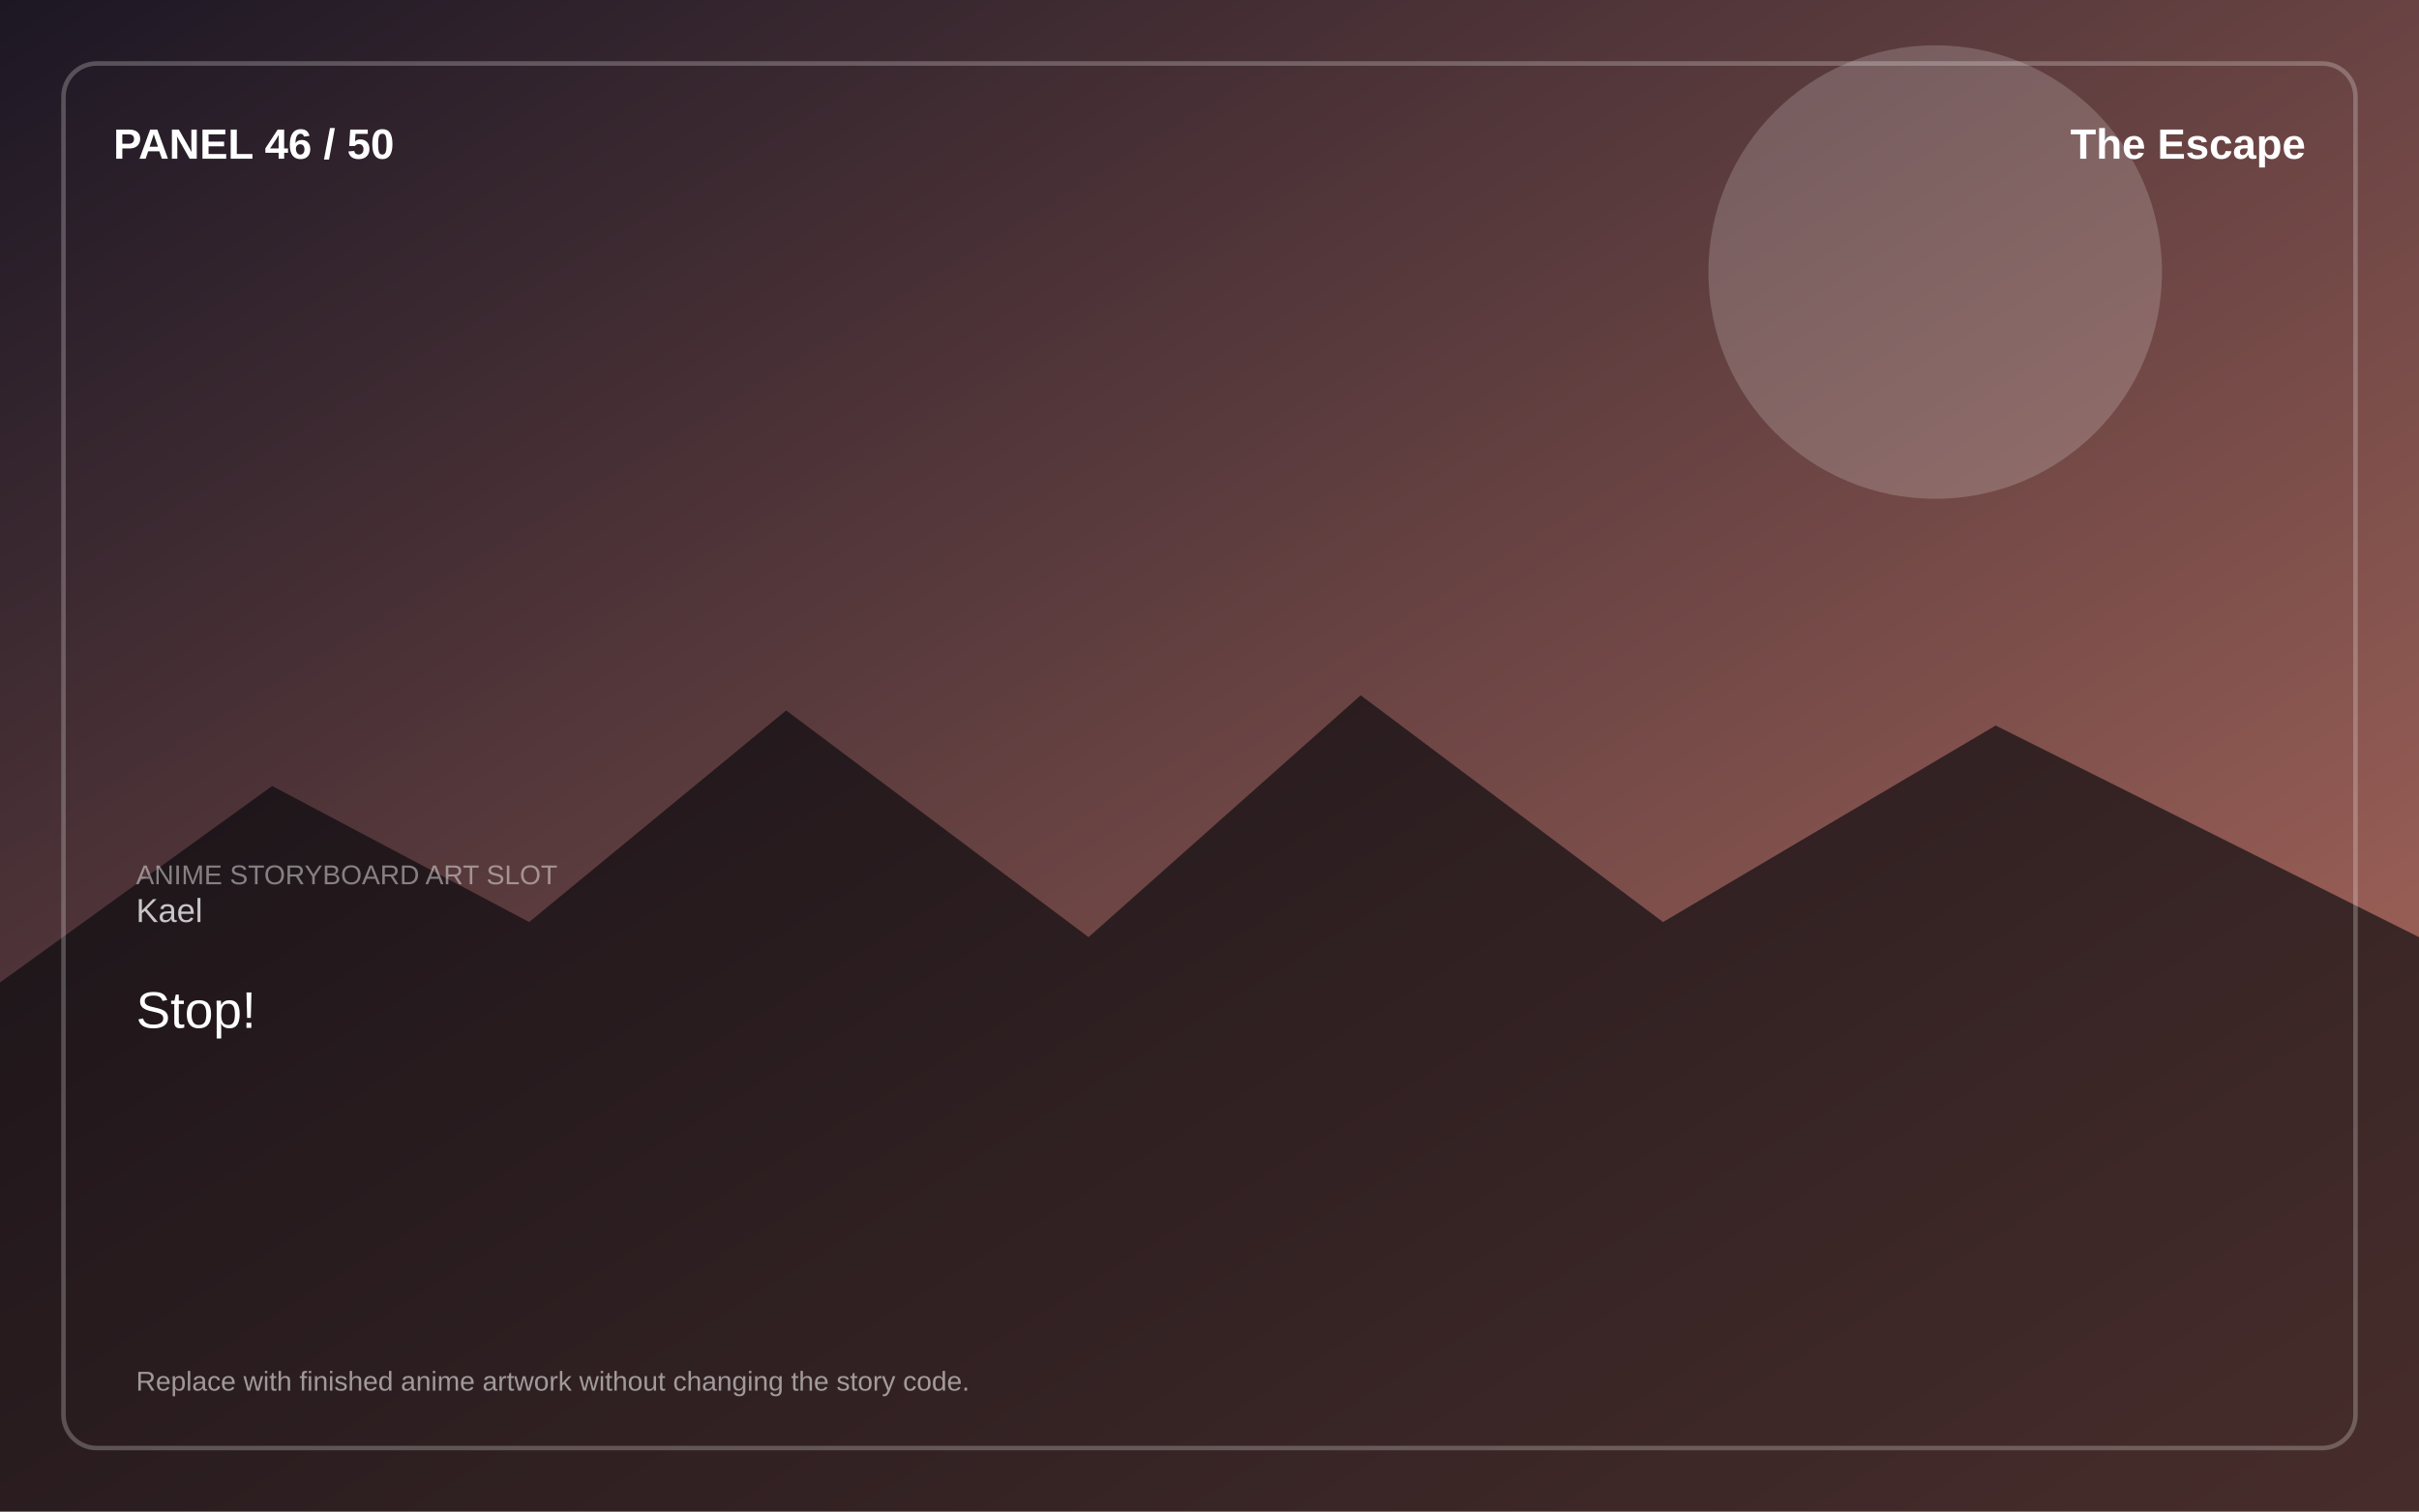
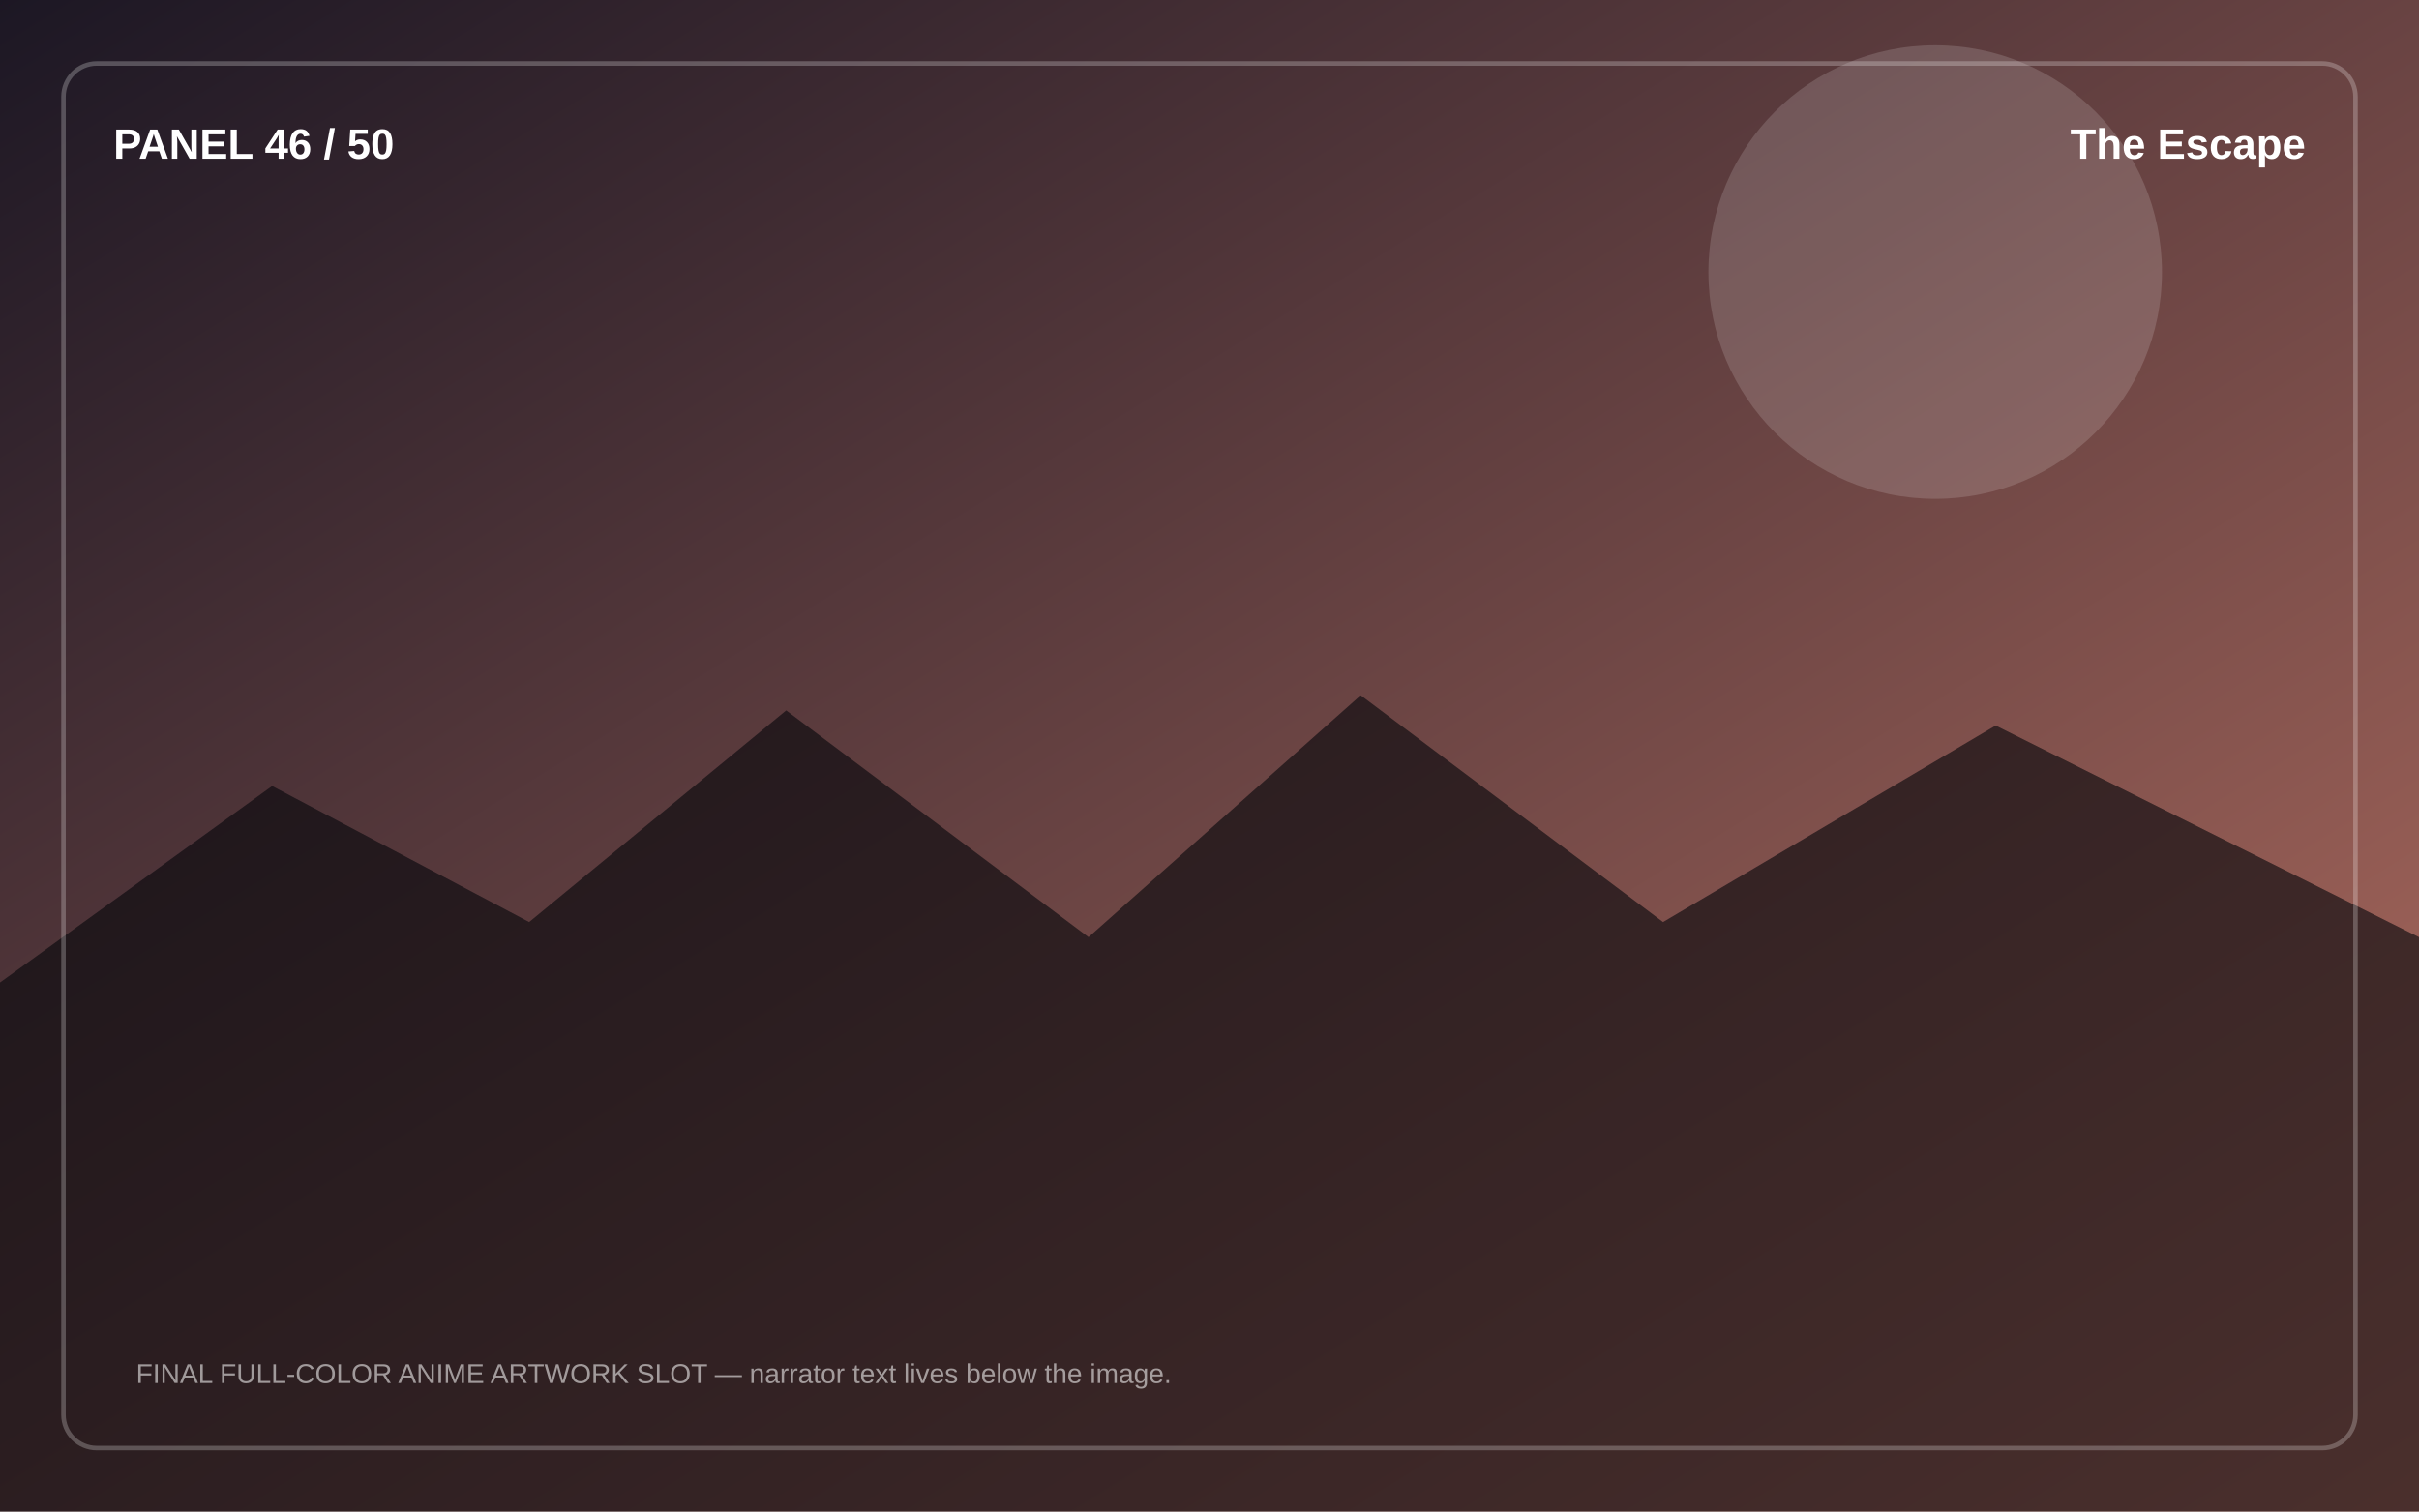
- <svg xmlns="http://www.w3.org/2000/svg" width="1600" height="1000">
+ <svg xmlns="http://www.w3.org/2000/svg" width="1600" height="1000" viewBox="0 0 1600 1000">
  <defs>
    <linearGradient id="g" x1="0" y1="0" x2="1" y2="1">
      <stop stop-color="#1c1724" />
      <stop offset="1" stop-color="#b56f61" />
    </linearGradient>
  </defs>
  <rect width="1600" height="1000" fill="url(#g)" />
-   <circle cx="1280" cy="180" r="150" fill="#fff" opacity=".18" />
-   <path d="M0 650 L180 520 350 610 520 470 720 620 900 460 1100 610 1320 480 1600 620 1600 1000 0 1000Z" fill="#03050a" opacity=".62" />
+   <circle cx="1280" cy="180" r="150" fill="#fff" opacity=".15" />
+   <path d="M0 650 L180 520 350 610 520 470 720 620 900 460 1100 610 1320 480 1600 620 1600 1000 0 1000Z" fill="#03050a" opacity=".60" />
  <rect x="42" y="42" width="1516" height="916" rx="22" fill="none" stroke="#fff" stroke-opacity=".24" stroke-width="3" />
  <text x="75" y="105" fill="#fff" font-family="Arial,sans-serif" font-size="28" font-weight="700">PANEL 46 / 50</text>
  <text x="1525" y="105" text-anchor="end" fill="#fff" font-family="Arial,sans-serif" font-size="28" font-weight="700">The Escape</text>
-   <text x="90" y="610" fill="#fff" opacity=".75" font-family="Arial,sans-serif" font-size="22">Kael</text>
-   <text x="90" y="585" fill="#fff" opacity=".45" font-family="Arial,sans-serif" font-size="18">ANIME STORYBOARD ART SLOT</text>
-   <text x="90" y="680" fill="#fff" font-family="Arial,sans-serif" font-size="34">Stop!</text>
-   <text x="90" y="920" fill="#fff" opacity=".55" font-family="Arial,sans-serif" font-size="18">Replace with finished anime artwork without changing the story code.</text>
+   <text x="90" y="915" fill="#fff" opacity=".55" font-family="Arial,sans-serif" font-size="18">FINAL FULL-COLOR ANIME ARTWORK SLOT — narrator text lives below the image.</text>
</svg>
